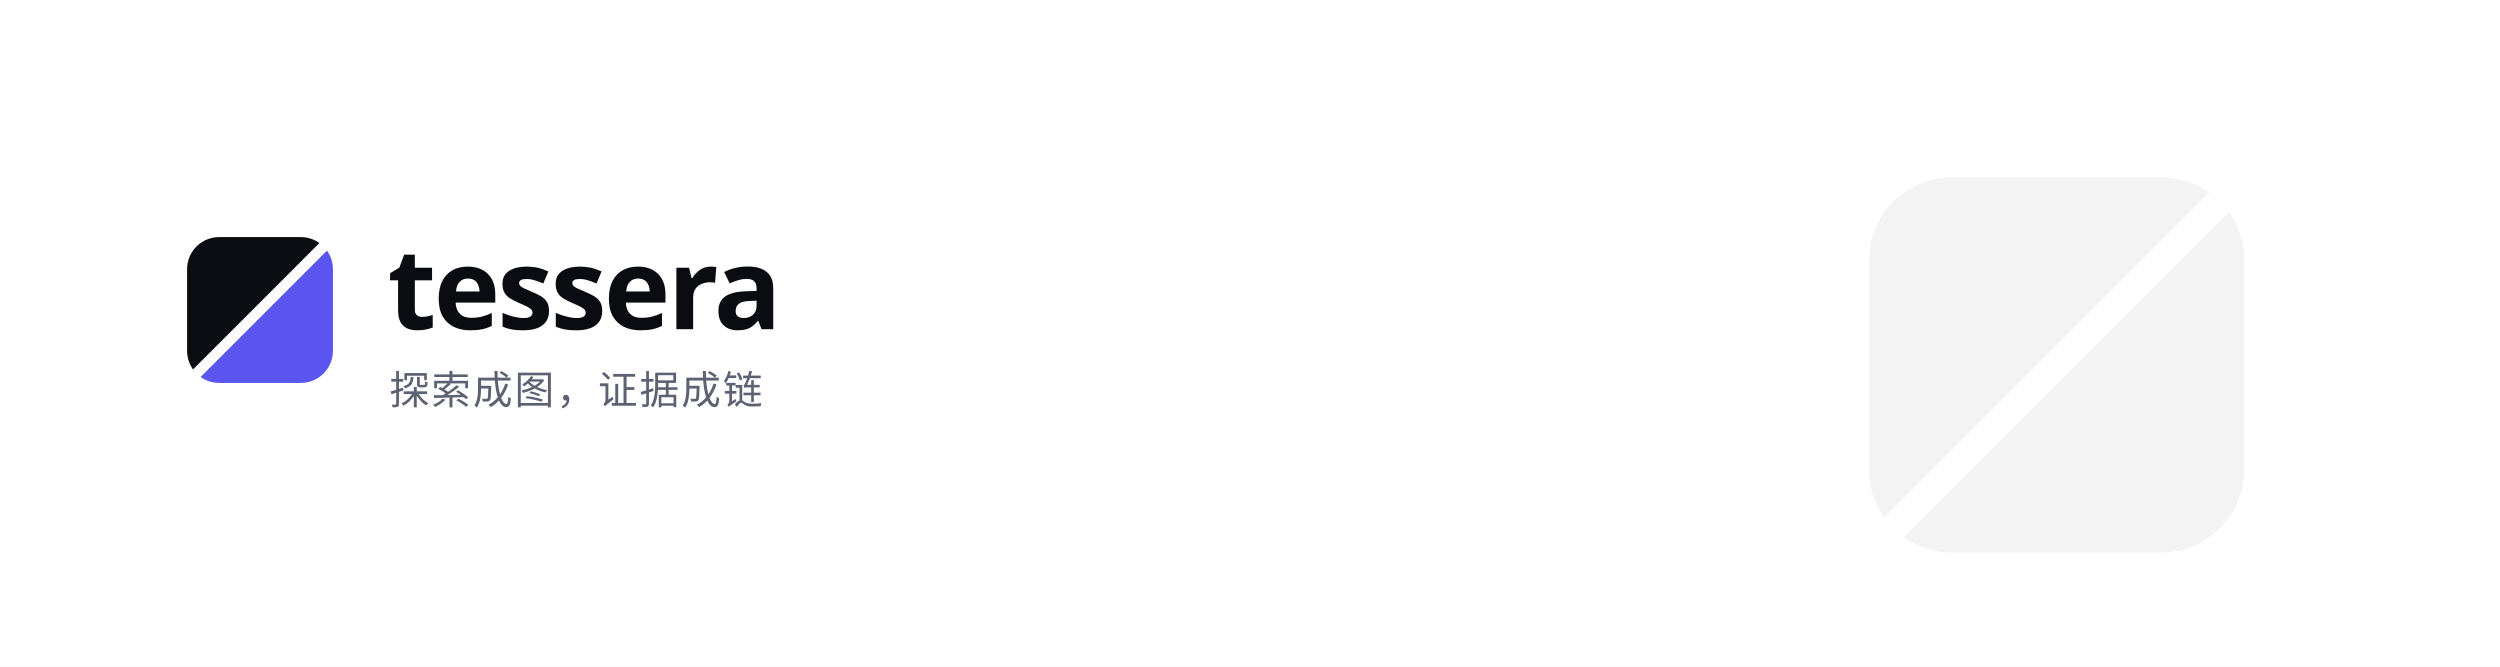
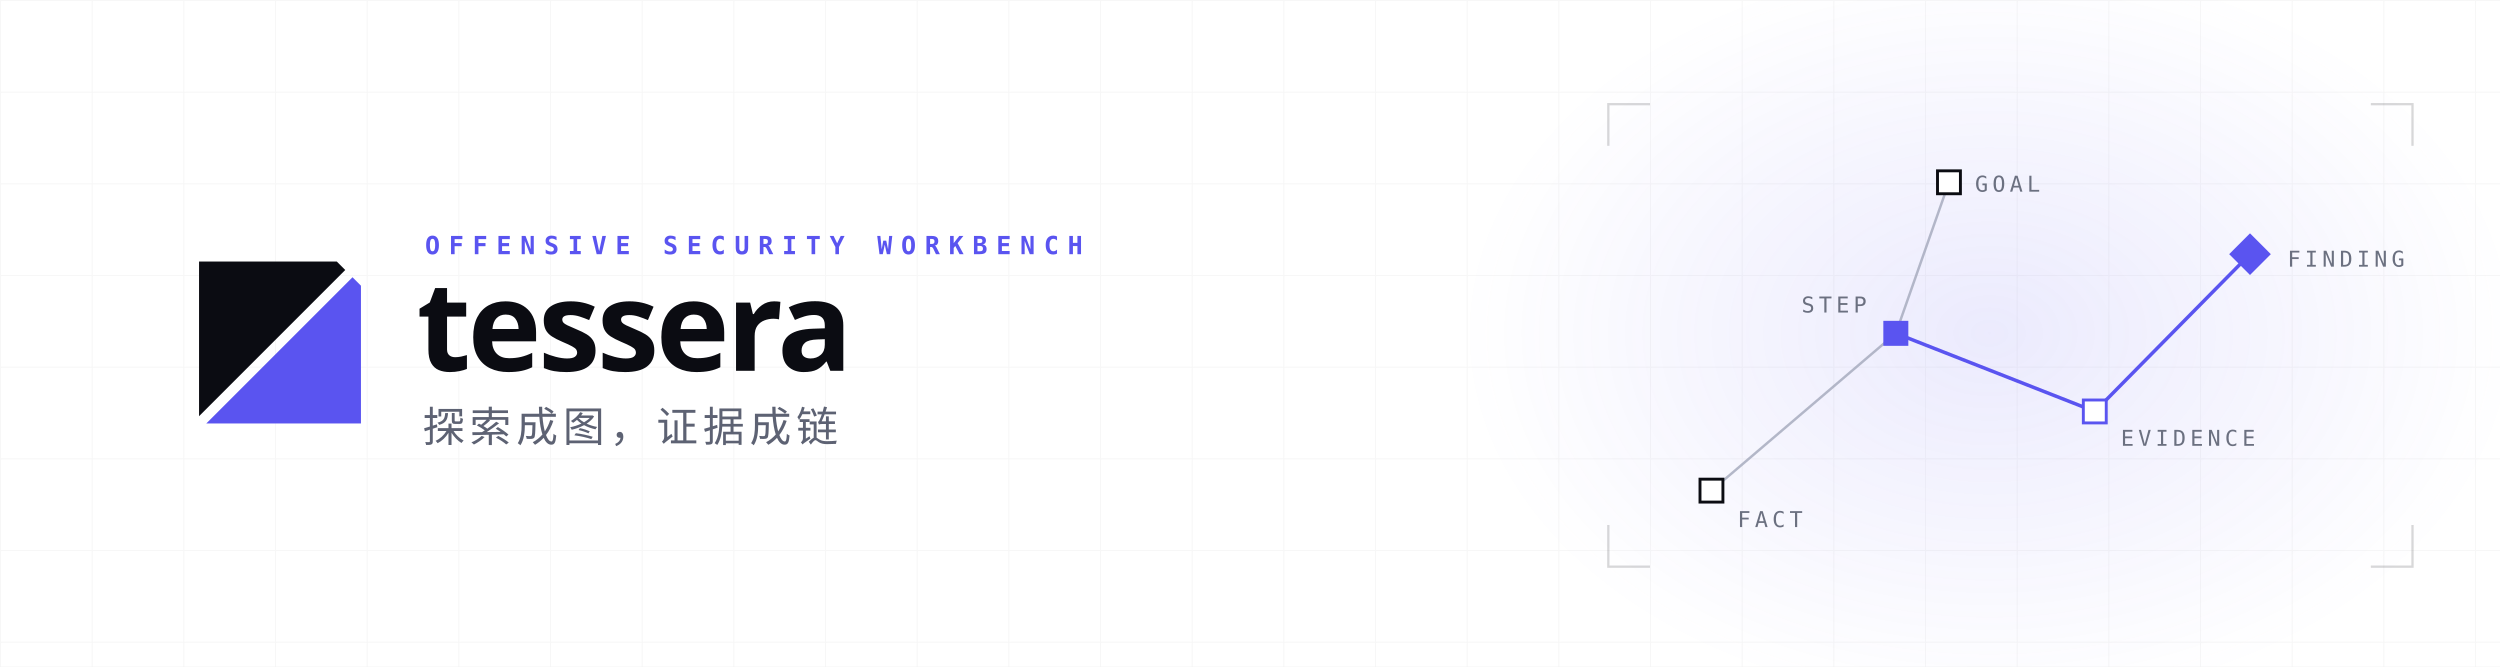
<svg xmlns="http://www.w3.org/2000/svg" viewBox="0 0 1200 320" width="1200" height="320" role="img" aria-label="Tessera · 探索成图，证据成链">
  <defs>
-     <clipPath id="banner-mark-clip">
-       <rect x="3.5" y="3.5" width="25" height="25" rx="5.5" />
+     <radialGradient id="glow" cx="0.5" cy="0.5" r="0.5">
+       <stop offset="0" stop-color="#5a54f0" stop-opacity="0.12" />
+       <stop offset="1" stop-color="#5a54f0" stop-opacity="0" />
+     </radialGradient>
+     <pattern id="grid" width="44" height="44" patternUnits="userSpaceOnUse">
+       <path d="M44 0H0V44" fill="none" stroke="#0b0c12" stroke-opacity="0.035" stroke-width="1" />
+     </pattern>
+     <clipPath id="markClip">
+       <path d="M2.6 2.6H25.4L29.4 6.6V29.4H2.6Z" />
    </clipPath>
  </defs>
  <rect width="1200" height="320" fill="#ffffff" />
-   <g transform="translate(80 104) scale(2.8)">
-     <g clip-path="url(#banner-mark-clip)">
-       <path d="M3.5 3.5H27.2L3.5 27.2Z" fill="#0b0c12" />
-       <path d="M28.5 28.5H4.8L28.5 4.8Z" fill="#5a54f0" />
+   <rect width="1200" height="320" fill="url(#grid)" />
+   <ellipse cx="955" cy="160" rx="255" ry="180" fill="url(#glow)" />
+   <g transform="translate(88 118) scale(2.9)" clip-path="url(#markClip)">
+     <path d="M2.6 2.6H28.2L2.6 28.2Z" fill="#0b0c12" />
+     <path d="M29.4 29.4H3.8L29.4 3.8Z" fill="#5a54f0" />
+   </g>
+   <g font-family="Geist, 'Segoe UI', -apple-system, 'Noto Sans SC', 'PingFang SC', 'Microsoft YaHei', sans-serif">
+     <text x="204" y="122" fill="#5a54f0" font-size="12" font-family="'Geist Mono', ui-monospace, monospace" letter-spacing="4.2" font-weight="600">OFFENSIVE SECURITY WORKBENCH</text>
+     <text x="200" y="178" fill="#0b0c12" font-size="60" font-weight="600" letter-spacing="-1.6">tessera</text>
+     <text x="203" y="212" fill="#5d6273" font-size="20" letter-spacing="2.4">探索成图，证据成链</text>
+   </g>
+   <g stroke-linecap="round">
+     <g stroke="#a2a8ba" stroke-width="1.2" fill="none" stroke-opacity="0.8">
+       <path d="M821.5 235.5 L910 160" />
+       <path d="M935.5 87.5 L910 160" />
+     </g>
+     <g stroke="#5a54f0" stroke-width="1.7" fill="none">
+       <path d="M910 160 L1005.5 197.5" />
+       <path d="M1005.5 197.5 L1080 122" />
    </g>
  </g>
-   <g font-family="Geist, 'Segoe UI', -apple-system, 'Noto Sans SC', 'PingFang SC', 'Microsoft YaHei', sans-serif">
-     <text x="186" y="158" fill="#0b0c12" font-size="54" font-weight="600" letter-spacing="-1.3">tessera</text>
-     <text x="187" y="194" fill="#5d6273" font-size="19" letter-spacing="1">探索成图，证据成链</text>
+   <g font-family="'Geist Mono', ui-monospace, monospace" font-size="10.5" letter-spacing="2" fill="#6b7080">
+     <rect x="816" y="230" width="11" height="11" fill="#ffffff" stroke="#0b0c12" stroke-width="1.4" />
+     <rect x="930" y="82" width="11" height="11" fill="#ffffff" stroke="#0b0c12" stroke-width="1.4" />
+     <rect x="904" y="154" width="12" height="12" fill="#5a54f0" />
+     <rect x="1000" y="192" width="11" height="11" fill="#ffffff" stroke="#5a54f0" stroke-width="1.4" />
+     <path d="M1080 112 L1090 122 L1080 132 L1070 122 Z" fill="#5a54f0" />
+     <text x="834" y="253">FACT</text>
+     <text x="948" y="92">GOAL</text>
+     <text x="896" y="150" text-anchor="end">STEP</text>
+     <text x="1018" y="214">EVIDENCE</text>
+     <text x="1098" y="128">FINDING</text>
  </g>
-   <g transform="translate(872 60) scale(7.2)" fill="#0b0c12" fill-opacity="0.05">
-     <g clip-path="url(#banner-mark-clip)">
-       <path d="M3.5 3.5H27.2L3.5 27.2Z" />
-       <path d="M28.5 28.5H4.8L28.5 4.8Z" />
-     </g>
+   <g stroke="#0b0c12" stroke-opacity="0.16" stroke-width="1.1" fill="none">
+     <path d="M772 70V50H792" />
+     <path d="M1138 50H1158V70" />
+     <path d="M772 252V272H792" />
+     <path d="M1138 272H1158V252" />
  </g>
</svg>
